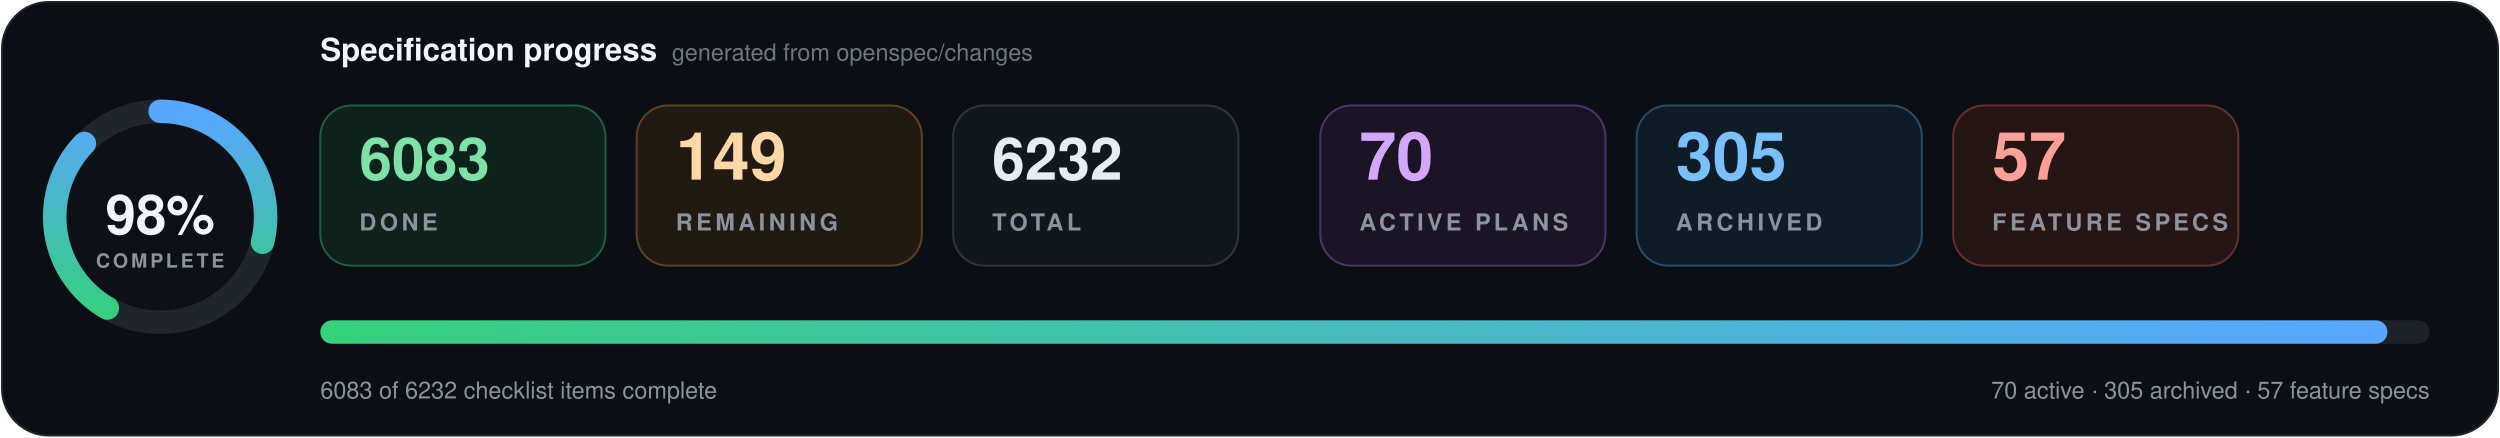
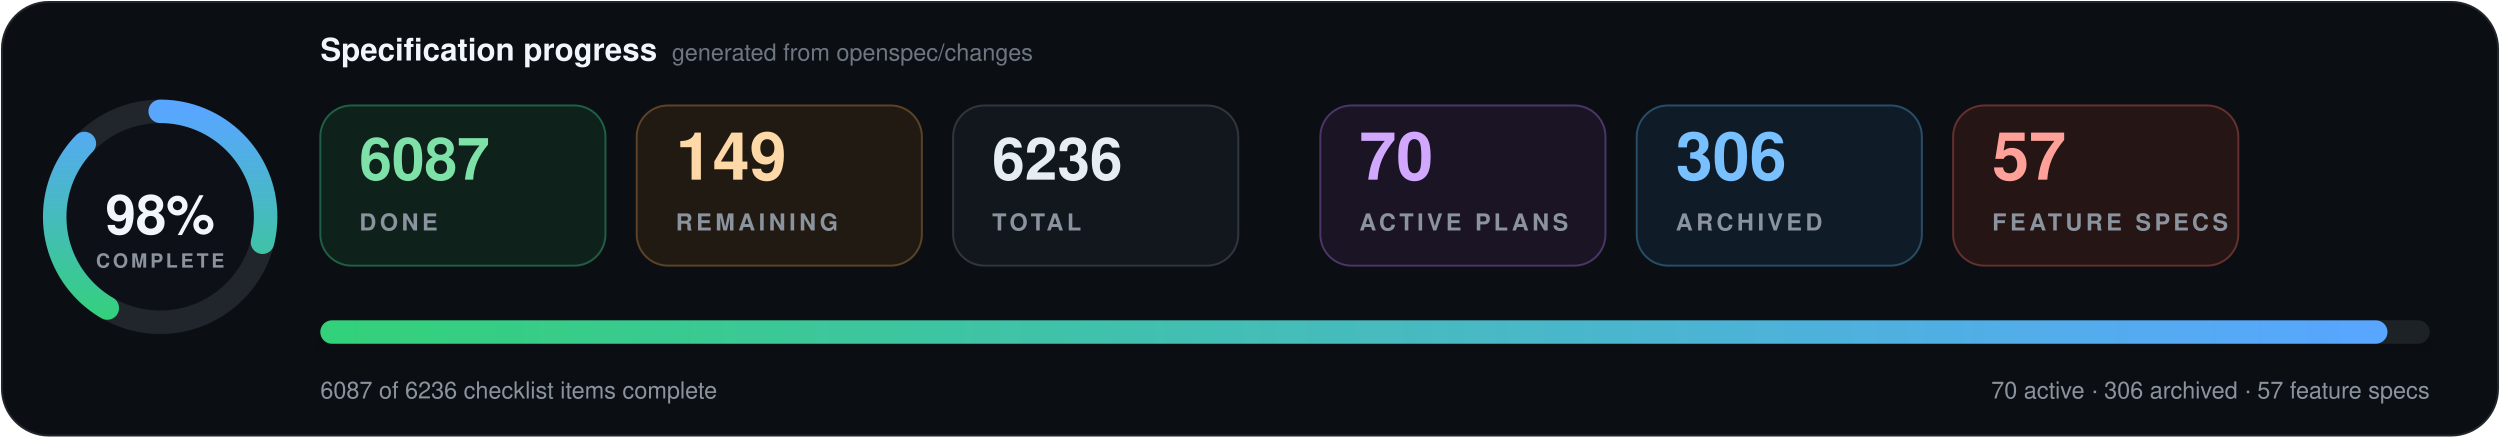
- <svg xmlns="http://www.w3.org/2000/svg" data-cache-version="1794856842" width="1280" height="224" viewBox="0 0 1280 224" role="img" aria-labelledby="title description" font-family="system-ui, -apple-system, BlinkMacSystemFont, 'Segoe UI', Helvetica, Arial, sans-serif" font-variant-numeric="tabular-nums">
+ <svg xmlns="http://www.w3.org/2000/svg" data-cache-version="1794861172" width="1280" height="224" viewBox="0 0 1280 224" role="img" aria-labelledby="title description" font-family="system-ui, -apple-system, BlinkMacSystemFont, 'Segoe UI', Helvetica, Arial, sans-serif" font-variant-numeric="tabular-nums">
  <defs>
    <linearGradient id="progress" x1="0" x2="1">
      <stop offset="0" stop-color="#33d17a" />
      <stop offset="1" stop-color="#58a6ff" />
    </linearGradient>
    <filter id="shadow" x="-10%" y="-20%" width="120%" height="150%">
      <feDropShadow dx="0" dy="7" stdDeviation="9" flood-color="#000" flood-opacity=".28" />
    </filter>
  </defs>
  <rect x="1" y="1" width="1278" height="222" rx="24" fill="#0b0f14" stroke="#21262d" />
  <g transform="translate(82 111)">
    <circle r="54" fill="#0d1117" stroke="#21262d" stroke-width="12" />
    <circle r="54" fill="none" stroke="url(#progress)" stroke-width="12" stroke-linecap="round" pathLength="100" stroke-dasharray="98 100" transform="rotate(-90)" />
    <text y="-1" text-anchor="middle" dominant-baseline="middle" fill="#f0f6fc" font-size="28" font-weight="800">98%</text>
    <text y="26" text-anchor="middle" fill="#8b949e" font-size="10" font-weight="700" letter-spacing="1.5">COMPLETE</text>
  </g>
  <text x="164" y="31" fill="#f0f6fc" font-size="16" font-weight="750">Specification progress</text>
  <text x="344" y="31" fill="#6e7681" font-size="12">generated from openspec/changes</text>
  <g transform="translate(164 54)">
    <rect width="146" height="82" rx="16" fill="#0f211b" stroke="#1f5f46" />
-     <text x="20" y="38" fill="#7ee2a8" font-size="30" font-weight="750">6083</text>
+     <text x="20" y="38" fill="#7ee2a8" font-size="30" font-weight="750">6087</text>
    <text x="20" y="64" fill="#8b949e" font-size="12" font-weight="700" letter-spacing="1.8">DONE</text>
  </g>
  <g transform="translate(326 54)">
    <rect width="146" height="82" rx="16" fill="#211a13" stroke="#5d4225" />
    <text x="20" y="38" fill="#ffd8a8" font-size="34" font-weight="750">149</text>
    <text x="20" y="64" fill="#8b949e" font-size="12" font-weight="700" letter-spacing="1.8">REMAINING</text>
  </g>
  <g transform="translate(488 54)">
    <rect width="146" height="82" rx="16" fill="#12171d" stroke="#30363d" />
-     <text x="20" y="38" fill="#e6edf3" font-size="30" font-weight="750">6232</text>
+     <text x="20" y="38" fill="#e6edf3" font-size="30" font-weight="750">6236</text>
    <text x="20" y="64" fill="#8b949e" font-size="12" font-weight="700" letter-spacing="1.8">TOTAL</text>
  </g>
  <g transform="translate(676 54)">
    <rect width="146" height="82" rx="16" fill="#1a1424" stroke="#4c3569" />
    <text x="20" y="38" fill="#d2a8ff" font-size="34" font-weight="750">70</text>
    <text x="20" y="64" fill="#8b949e" font-size="12" font-weight="700" letter-spacing="1.8">ACTIVE PLANS</text>
  </g>
  <g transform="translate(838 54)">
    <rect width="146" height="82" rx="16" fill="#0f1c27" stroke="#274d69" />
-     <text x="20" y="38" fill="#79c0ff" font-size="34" font-weight="750">305</text>
+     <text x="20" y="38" fill="#79c0ff" font-size="34" font-weight="750">306</text>
    <text x="20" y="64" fill="#8b949e" font-size="12" font-weight="700" letter-spacing="1.8">ARCHIVED</text>
  </g>
  <g transform="translate(1000 54)">
    <rect width="146" height="82" rx="16" fill="#251514" stroke="#65302d" />
    <text x="20" y="38" fill="#ffa198" font-size="34" font-weight="750">57</text>
    <text x="20" y="64" fill="#8b949e" font-size="12" font-weight="700" letter-spacing="1.8">FEATURE SPECS</text>
  </g>
  <g filter="url(#shadow)">
    <rect x="164" y="164" width="1080" height="12" rx="6" fill="#1b2128" />
    <rect x="164" y="164" width="1058.4" height="12" rx="6" fill="url(#progress)" />
  </g>
-   <text x="164" y="204" fill="#8b949e" font-size="12">6083 of 6232 checklist items complete</text>
-   <text x="1244" y="204" text-anchor="end" fill="#8b949e" font-size="12">70 active · 305 archived · 57 feature specs</text>
+   <text x="164" y="204" fill="#8b949e" font-size="12">6087 of 6236 checklist items complete</text>
+   <text x="1244" y="204" text-anchor="end" fill="#8b949e" font-size="12">70 active · 306 archived · 57 feature specs</text>
</svg>
